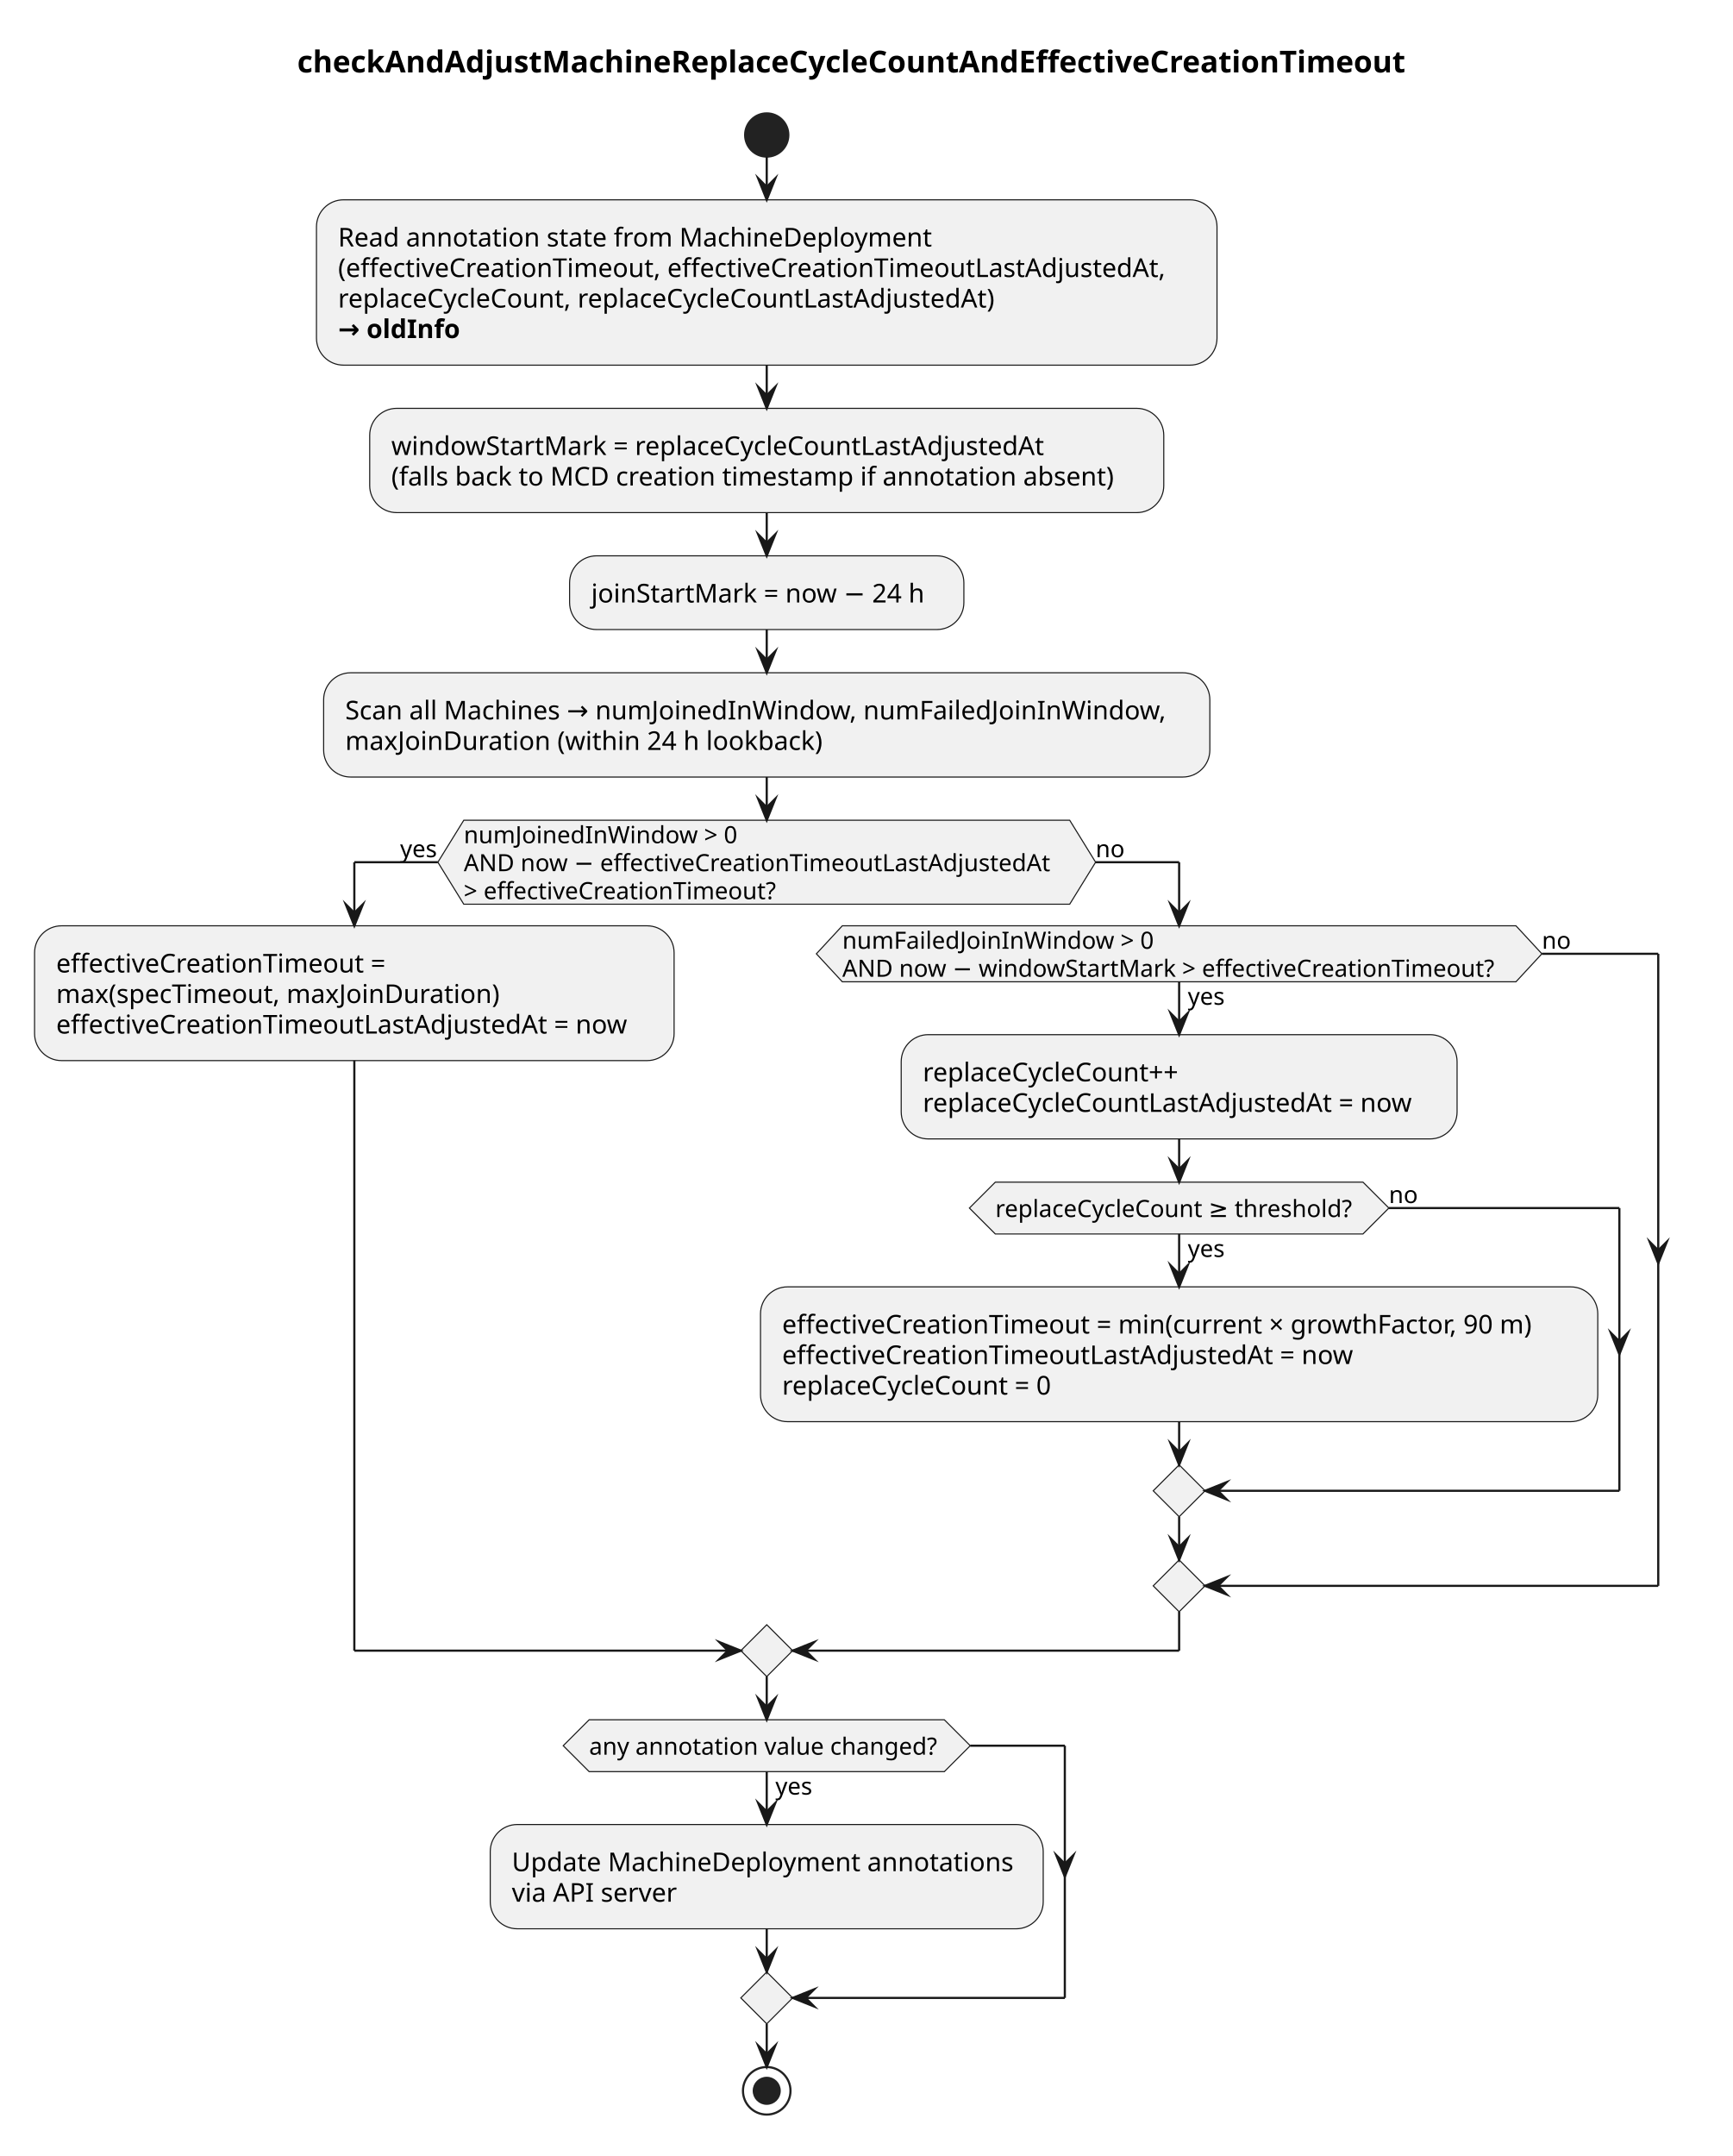
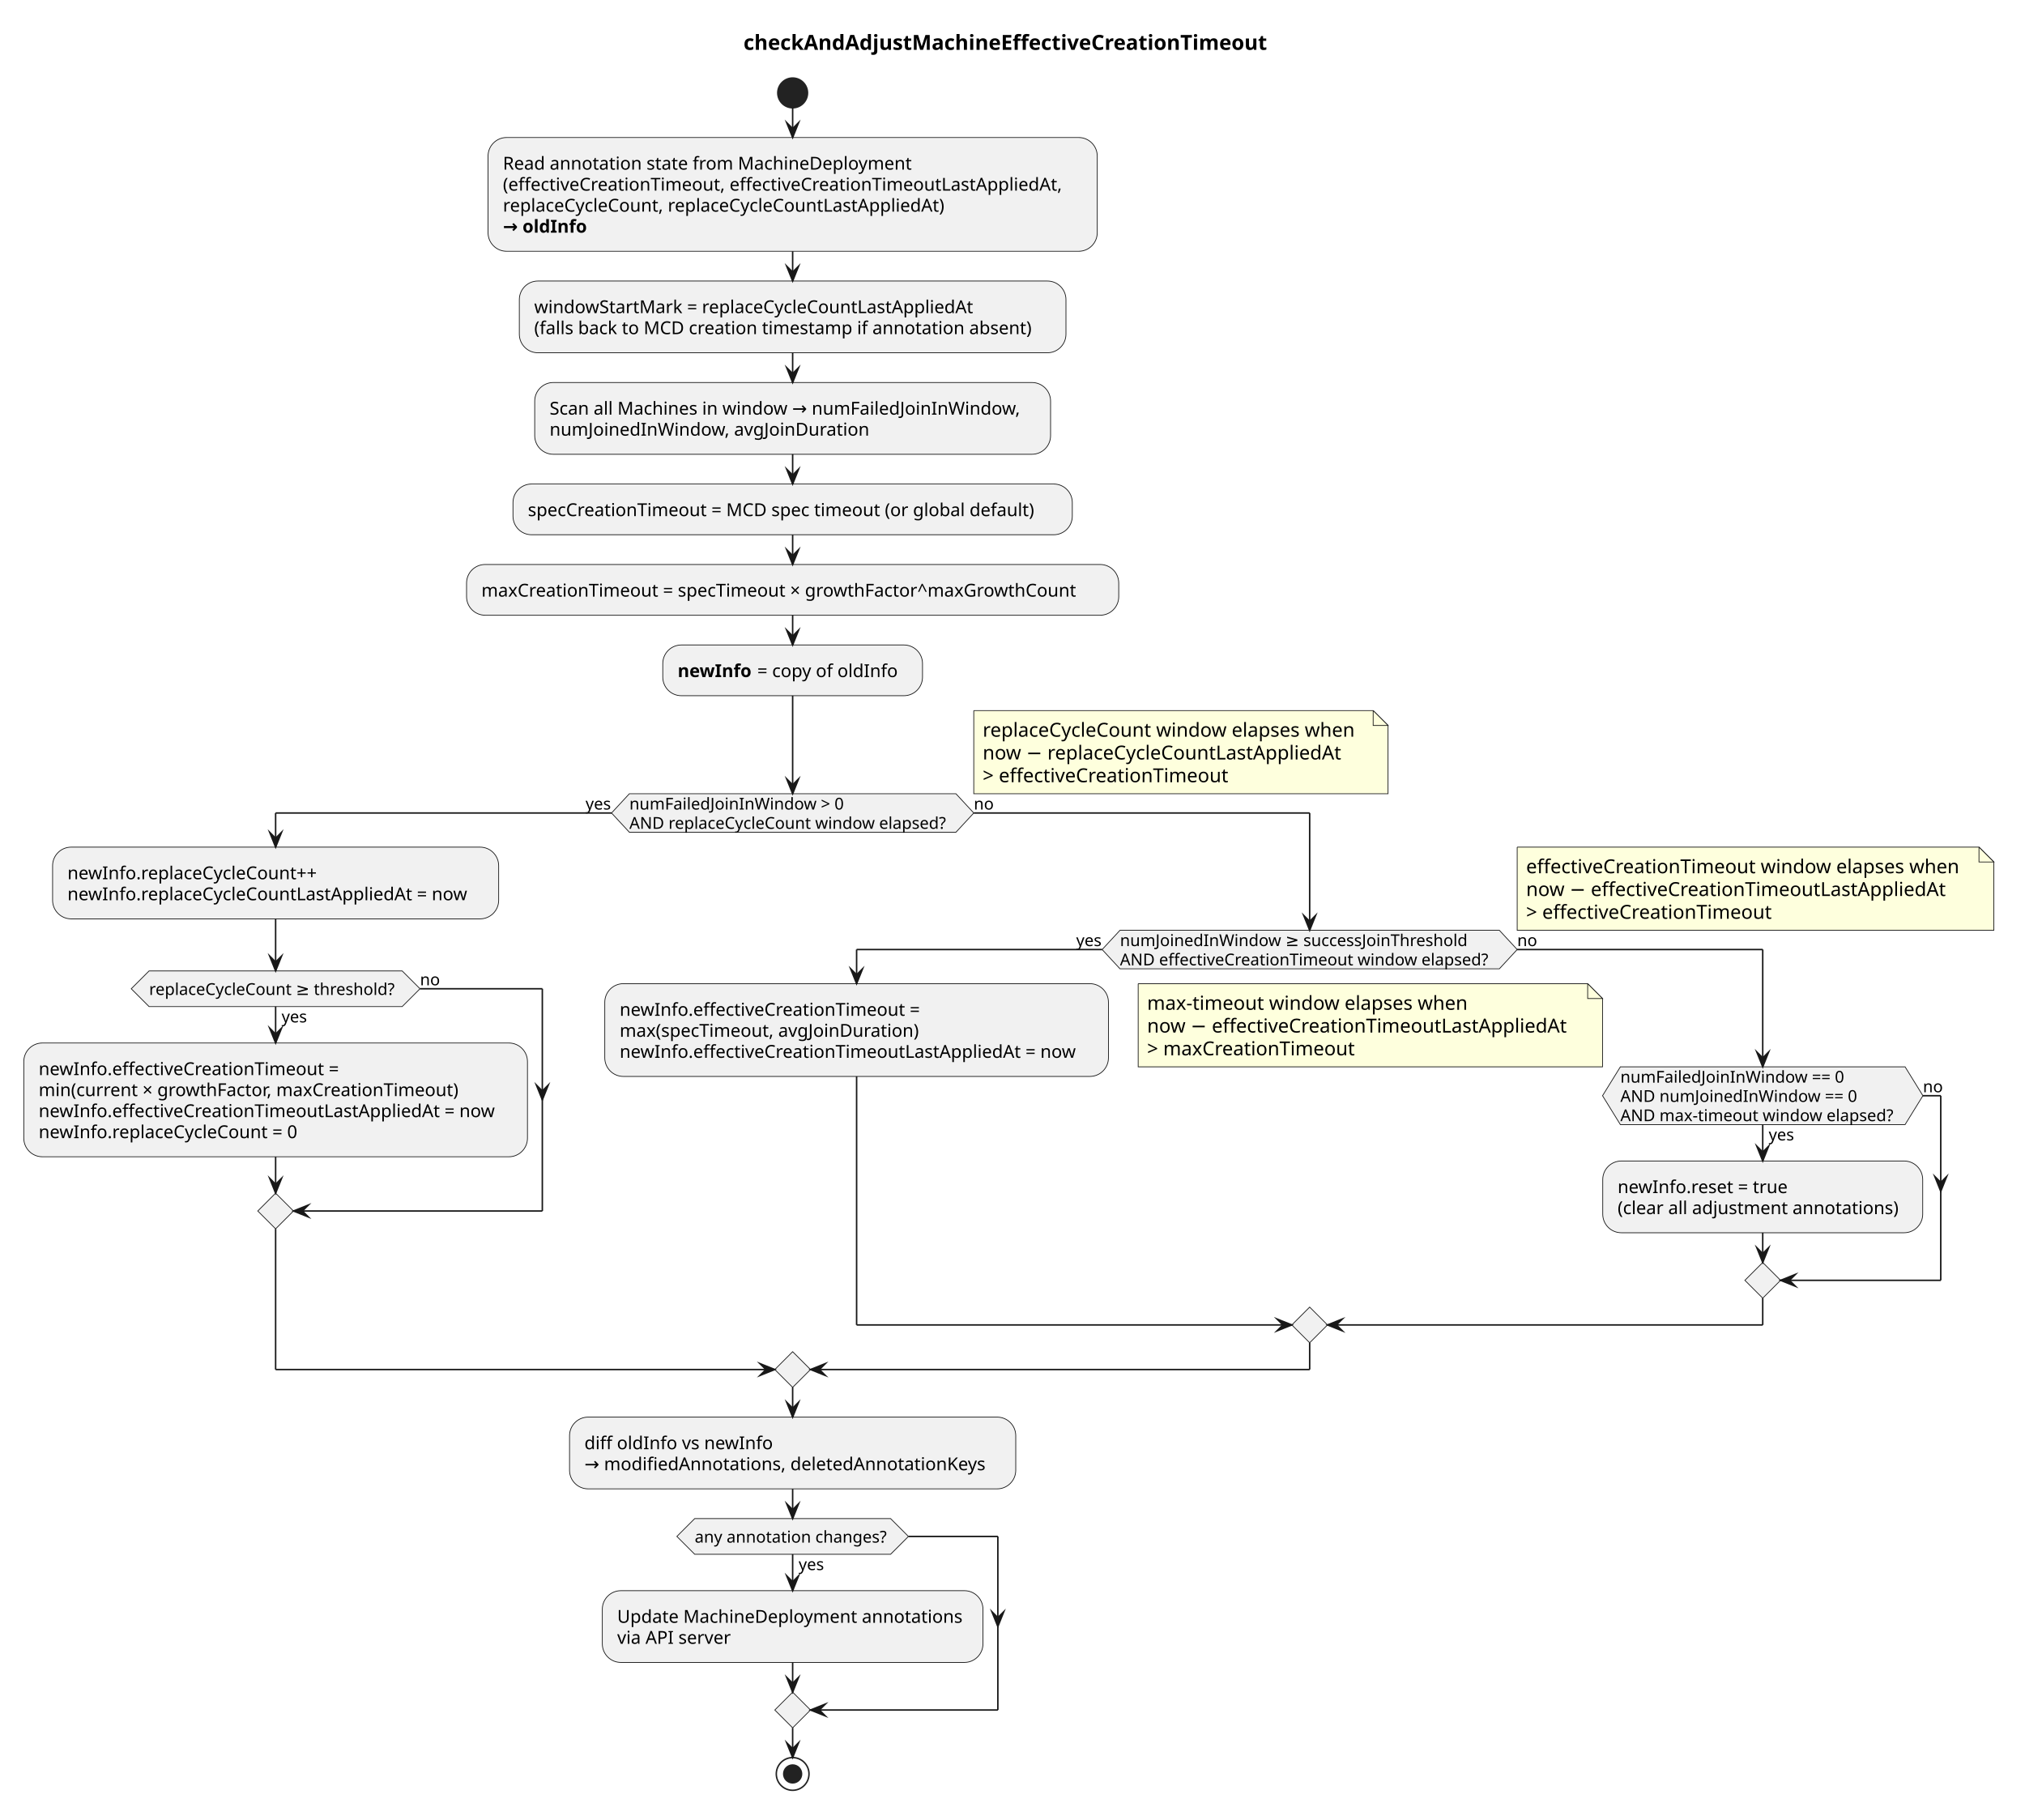
- <svg xmlns="http://www.w3.org/2000/svg" contentStyleType="text/css" data-diagram-type="ACTIVITY" height="998px" preserveAspectRatio="none" style="width:802px;height:998px;background:#FFFFFF;" version="1.1" viewBox="0 0 802 998" width="802px" zoomAndPan="magnify">
+ <svg xmlns="http://www.w3.org/2000/svg" contentStyleType="text/css" data-diagram-type="ACTIVITY" height="1224px" preserveAspectRatio="none" style="width:1362px;height:1224px;background:#FFFFFF;" version="1.1" viewBox="0 0 1362 1224" width="1362px" zoomAndPan="magnify">
  <defs />
  <g>
    <g class="title" data-source-line="1">
-       <text fill="#000000" font-family="sans-serif" font-size="14" font-weight="700" lengthAdjust="spacing" textLength="525.519" x="137.631" y="33.535">checkAndAdjustMachineReplaceCycleCountAndEffectiveCreationTimeout</text>
+       <text fill="#000000" font-family="sans-serif" font-size="14" font-weight="700" lengthAdjust="spacing" textLength="359.844" x="500.103" y="33.535">checkAndAdjustMachineEffectiveCreationTimeout</text>
    </g>
-     <ellipse cx="355.004" cy="62.488" fill="#222222" rx="10" ry="10" style="stroke:#222222;stroke-width:1;" />
-     <rect fill="#F1F1F1" height="76.531" rx="12.5" ry="12.5" style="stroke:#181818;stroke-width:0.5;" width="416.961" x="146.523" y="92.488" />
-     <text fill="#000000" font-family="sans-serif" font-size="12" lengthAdjust="spacing" textLength="281.045" x="156.523" y="114.09">Read annotation state from MachineDeployment</text>
-     <text fill="#000000" font-family="sans-serif" font-size="12" lengthAdjust="spacing" textLength="396.961" x="156.523" y="128.223">(effectiveCreationTimeout, effectiveCreationTimeoutLastAdjustedAt,</text>
-     <text fill="#000000" font-family="sans-serif" font-size="12" lengthAdjust="spacing" textLength="315.68" x="156.523" y="142.356">replaceCycleCount, replaceCycleCountLastAdjustedAt)</text>
-     <text fill="#000000" font-family="sans-serif" font-size="12" font-weight="700" lengthAdjust="spacing" textLength="59.971" x="156.523" y="156.488">→ oldInfo</text>
-     <rect fill="#F1F1F1" height="48.266" rx="12.5" ry="12.5" style="stroke:#181818;stroke-width:0.5;" width="367.66" x="171.174" y="189.019" />
-     <text fill="#000000" font-family="sans-serif" font-size="12" lengthAdjust="spacing" textLength="313.506" x="181.174" y="210.621">windowStartMark = replaceCycleCountLastAdjustedAt</text>
-     <text fill="#000000" font-family="sans-serif" font-size="12" lengthAdjust="spacing" textLength="347.66" x="181.174" y="224.754">(falls back to MCD creation timestamp if annotation absent)</text>
-     <rect fill="#F1F1F1" height="34.133" rx="12.5" ry="12.5" style="stroke:#181818;stroke-width:0.5;" width="182.557" x="263.726" y="257.285" />
-     <text fill="#000000" font-family="sans-serif" font-size="12" lengthAdjust="spacing" textLength="162.557" x="273.726" y="278.887">joinStartMark = now − 24 h</text>
-     <rect fill="#F1F1F1" height="48.266" rx="12.5" ry="12.5" style="stroke:#181818;stroke-width:0.5;" width="410.322" x="149.843" y="311.418" />
-     <text fill="#000000" font-family="sans-serif" font-size="12" lengthAdjust="spacing" textLength="390.322" x="159.843" y="333.019">Scan all Machines → numJoinedInWindow, numFailedJoinInWindow,</text>
-     <text fill="#000000" font-family="sans-serif" font-size="12" lengthAdjust="spacing" textLength="231.703" x="159.843" y="347.152">maxJoinDuration (within 24 h lookback)</text>
-     <polygon fill="#F1F1F1" points="214.73,379.684,495.278,379.684,507.278,399.116,495.278,418.549,214.73,418.549,202.73,399.116,214.73,379.684" style="stroke:#181818;stroke-width:0.5;stroke-linejoin:miter;stroke-miterlimit:10;" />
-     <text fill="#000000" font-family="sans-serif" font-size="11" lengthAdjust="spacing" textLength="131.388" x="214.73" y="390.318">numJoinedInWindow &gt; 0</text>
-     <text fill="#000000" font-family="sans-serif" font-size="11" lengthAdjust="spacing" textLength="280.548" x="214.73" y="403.273">AND now − effectiveCreationTimeoutLastAdjustedAt</text>
-     <text fill="#000000" font-family="sans-serif" font-size="11" lengthAdjust="spacing" textLength="151.384" x="214.73" y="416.228">&gt; effectiveCreationTimeout?</text>
-     <text fill="#000000" font-family="sans-serif" font-size="11" lengthAdjust="spacing" textLength="17.483" x="185.247" y="396.796">yes</text>
-     <text fill="#000000" font-family="sans-serif" font-size="11" lengthAdjust="spacing" textLength="13.584" x="507.278" y="396.796">no</text>
-     <rect fill="#F1F1F1" height="62.398" rx="12.5" ry="12.5" style="stroke:#181818;stroke-width:0.5;" width="296.117" x="16" y="428.549" />
-     <text fill="#000000" font-family="sans-serif" font-size="12" lengthAdjust="spacing" textLength="160.084" x="26" y="450.15">effectiveCreationTimeout =</text>
-     <text fill="#000000" font-family="sans-serif" font-size="12" lengthAdjust="spacing" textLength="213.299" x="26" y="464.283">max(specTimeout, maxJoinDuration)</text>
-     <text fill="#000000" font-family="sans-serif" font-size="12" lengthAdjust="spacing" textLength="276.117" x="26" y="478.416">effectiveCreationTimeoutLastAdjustedAt = now</text>
-     <rect fill="#F1F1F1" height="48.266" rx="12.5" ry="12.5" style="stroke:#181818;stroke-width:0.5;" width="257.375" x="417.262" y="478.937" />
-     <text fill="#000000" font-family="sans-serif" font-size="12" lengthAdjust="spacing" textLength="127.084" x="427.262" y="500.538">replaceCycleCount++</text>
-     <text fill="#000000" font-family="sans-serif" font-size="12" lengthAdjust="spacing" textLength="237.375" x="427.262" y="514.671">replaceCycleCountLastAdjustedAt = now</text>
-     <rect fill="#F1F1F1" height="62.398" rx="12.5" ry="12.5" style="stroke:#181818;stroke-width:0.5;" width="387.664" x="352.117" y="595.68" />
-     <text fill="#000000" font-family="sans-serif" font-size="12" lengthAdjust="spacing" textLength="367.664" x="362.117" y="617.281">effectiveCreationTimeout = min(current × growthFactor, 90 m)</text>
-     <text fill="#000000" font-family="sans-serif" font-size="12" lengthAdjust="spacing" textLength="276.117" x="362.117" y="631.414">effectiveCreationTimeoutLastAdjustedAt = now</text>
-     <text fill="#000000" font-family="sans-serif" font-size="12" lengthAdjust="spacing" textLength="132.727" x="362.117" y="645.547">replaceCycleCount = 0</text>
-     <polygon fill="#F1F1F1" points="460.839,547.202,631.06,547.202,643.06,559.202,631.06,571.202,460.839,571.202,448.839,559.202,460.839,547.202" style="stroke:#181818;stroke-width:0.5;stroke-linejoin:miter;stroke-miterlimit:10;" />
-     <text fill="#000000" font-family="sans-serif" font-size="11" lengthAdjust="spacing" textLength="17.483" x="549.949" y="581.837">yes</text>
-     <text fill="#000000" font-family="sans-serif" font-size="11" lengthAdjust="spacing" textLength="170.221" x="460.839" y="563.359">replaceCycleCount ≥ threshold?</text>
-     <text fill="#000000" font-family="sans-serif" font-size="11" lengthAdjust="spacing" textLength="13.584" x="643.06" y="556.882">no</text>
-     <polygon fill="#F1F1F1" points="545.949,678.078,557.949,690.078,545.949,702.078,533.949,690.078,545.949,678.078" style="stroke:#181818;stroke-width:0.5;stroke-linejoin:miter;stroke-miterlimit:10;" />
-     <polygon fill="#F1F1F1" points="389.991,428.549,701.907,428.549,713.907,441.504,701.907,454.459,389.991,454.459,377.991,441.504,389.991,428.549" style="stroke:#181818;stroke-width:0.5;stroke-linejoin:miter;stroke-miterlimit:10;" />
-     <text fill="#000000" font-family="sans-serif" font-size="11" lengthAdjust="spacing" textLength="17.483" x="549.949" y="465.094">yes</text>
-     <text fill="#000000" font-family="sans-serif" font-size="11" lengthAdjust="spacing" textLength="149.719" x="389.991" y="439.184">numFailedJoinInWindow &gt; 0</text>
-     <text fill="#000000" font-family="sans-serif" font-size="11" lengthAdjust="spacing" textLength="311.916" x="389.991" y="452.139">AND now − windowStartMark &gt; effectiveCreationTimeout?</text>
-     <text fill="#000000" font-family="sans-serif" font-size="11" lengthAdjust="spacing" textLength="13.584" x="713.907" y="439.184">no</text>
-     <polygon fill="#F1F1F1" points="545.949,722.078,557.949,734.078,545.949,746.078,533.949,734.078,545.949,722.078" style="stroke:#181818;stroke-width:0.5;stroke-linejoin:miter;stroke-miterlimit:10;" />
-     <polygon fill="#F1F1F1" points="355.004,752.078,367.004,764.078,355.004,776.078,343.004,764.078,355.004,752.078" style="stroke:#181818;stroke-width:0.5;stroke-linejoin:miter;stroke-miterlimit:10;" />
-     <rect fill="#F1F1F1" height="48.266" rx="12.5" ry="12.5" style="stroke:#181818;stroke-width:0.5;" width="256.033" x="226.987" y="844.556" />
-     <text fill="#000000" font-family="sans-serif" font-size="12" lengthAdjust="spacing" textLength="236.033" x="236.987" y="866.157">Update MachineDeployment annotations</text>
-     <text fill="#000000" font-family="sans-serif" font-size="12" lengthAdjust="spacing" textLength="77.789" x="236.987" y="880.29">via API server</text>
-     <polygon fill="#F1F1F1" points="272.775,796.078,437.233,796.078,449.233,808.078,437.233,820.078,272.775,820.078,260.775,808.078,272.775,796.078" style="stroke:#181818;stroke-width:0.5;stroke-linejoin:miter;stroke-miterlimit:10;" />
-     <text fill="#000000" font-family="sans-serif" font-size="11" lengthAdjust="spacing" textLength="17.483" x="359.004" y="830.713">yes</text>
-     <text fill="#000000" font-family="sans-serif" font-size="11" lengthAdjust="spacing" textLength="164.458" x="272.775" y="812.235">any annotation value changed?</text>
-     <polygon fill="#F1F1F1" points="355.004,912.821,367.004,924.821,355.004,936.821,343.004,924.821,355.004,912.821" style="stroke:#181818;stroke-width:0.5;stroke-linejoin:miter;stroke-miterlimit:10;" />
-     <ellipse cx="355.004" cy="967.821" fill="none" rx="11" ry="11" style="stroke:#222222;stroke-width:1;" />
-     <ellipse cx="355.004" cy="967.821" fill="#222222" rx="6" ry="6" style="stroke:#222222;stroke-width:1;" />
-     <line style="stroke:#181818;stroke-width:1;" x1="355.004" x2="355.004" y1="72.488" y2="92.488" />
-     <polygon fill="#181818" points="351.004,82.488,355.004,92.488,359.004,82.488,355.004,86.488" style="stroke:#181818;stroke-width:1;stroke-linejoin:miter;stroke-miterlimit:10;" />
-     <line style="stroke:#181818;stroke-width:1;" x1="355.004" x2="355.004" y1="169.019" y2="189.019" />
-     <polygon fill="#181818" points="351.004,179.019,355.004,189.019,359.004,179.019,355.004,183.019" style="stroke:#181818;stroke-width:1;stroke-linejoin:miter;stroke-miterlimit:10;" />
-     <line style="stroke:#181818;stroke-width:1;" x1="355.004" x2="355.004" y1="237.285" y2="257.285" />
-     <polygon fill="#181818" points="351.004,247.285,355.004,257.285,359.004,247.285,355.004,251.285" style="stroke:#181818;stroke-width:1;stroke-linejoin:miter;stroke-miterlimit:10;" />
-     <line style="stroke:#181818;stroke-width:1;" x1="355.004" x2="355.004" y1="291.418" y2="311.418" />
-     <polygon fill="#181818" points="351.004,301.418,355.004,311.418,359.004,301.418,355.004,305.418" style="stroke:#181818;stroke-width:1;stroke-linejoin:miter;stroke-miterlimit:10;" />
-     <line style="stroke:#181818;stroke-width:1;" x1="545.949" x2="545.949" y1="571.202" y2="595.68" />
-     <polygon fill="#181818" points="541.949,585.68,545.949,595.68,549.949,585.68,545.949,589.68" style="stroke:#181818;stroke-width:1;stroke-linejoin:miter;stroke-miterlimit:10;" />
-     <line style="stroke:#181818;stroke-width:1;" x1="643.06" x2="749.781" y1="559.202" y2="559.202" />
-     <polygon fill="#181818" points="745.781,616.879,749.781,626.879,753.781,616.879,749.781,620.879" style="stroke:#181818;stroke-width:1;stroke-linejoin:miter;stroke-miterlimit:10;" />
-     <line style="stroke:#181818;stroke-width:1;" x1="749.781" x2="749.781" y1="559.202" y2="690.078" />
-     <line style="stroke:#181818;stroke-width:1;" x1="749.781" x2="557.949" y1="690.078" y2="690.078" />
-     <polygon fill="#181818" points="567.949,686.078,557.949,690.078,567.949,694.078,563.949,690.078" style="stroke:#181818;stroke-width:1;stroke-linejoin:miter;stroke-miterlimit:10;" />
-     <line style="stroke:#181818;stroke-width:1;" x1="545.949" x2="545.949" y1="658.078" y2="678.078" />
-     <polygon fill="#181818" points="541.949,668.078,545.949,678.078,549.949,668.078,545.949,672.078" style="stroke:#181818;stroke-width:1;stroke-linejoin:miter;stroke-miterlimit:10;" />
-     <line style="stroke:#181818;stroke-width:1;" x1="545.949" x2="545.949" y1="527.202" y2="547.202" />
-     <polygon fill="#181818" points="541.949,537.202,545.949,547.202,549.949,537.202,545.949,541.202" style="stroke:#181818;stroke-width:1;stroke-linejoin:miter;stroke-miterlimit:10;" />
-     <line style="stroke:#181818;stroke-width:1;" x1="545.949" x2="545.949" y1="454.459" y2="478.937" />
-     <polygon fill="#181818" points="541.949,468.937,545.949,478.937,549.949,468.937,545.949,472.937" style="stroke:#181818;stroke-width:1;stroke-linejoin:miter;stroke-miterlimit:10;" />
-     <line style="stroke:#181818;stroke-width:1;" x1="713.907" x2="767.781" y1="441.504" y2="441.504" />
-     <polygon fill="#181818" points="763.781,574.769,767.781,584.769,771.781,574.769,767.781,578.769" style="stroke:#181818;stroke-width:1;stroke-linejoin:miter;stroke-miterlimit:10;" />
-     <line style="stroke:#181818;stroke-width:1;" x1="767.781" x2="767.781" y1="441.504" y2="734.078" />
-     <line style="stroke:#181818;stroke-width:1;" x1="767.781" x2="557.949" y1="734.078" y2="734.078" />
-     <polygon fill="#181818" points="567.949,730.078,557.949,734.078,567.949,738.078,563.949,734.078" style="stroke:#181818;stroke-width:1;stroke-linejoin:miter;stroke-miterlimit:10;" />
-     <line style="stroke:#181818;stroke-width:1;" x1="545.949" x2="545.949" y1="702.078" y2="722.078" />
-     <polygon fill="#181818" points="541.949,712.078,545.949,722.078,549.949,712.078,545.949,716.078" style="stroke:#181818;stroke-width:1;stroke-linejoin:miter;stroke-miterlimit:10;" />
-     <line style="stroke:#181818;stroke-width:1;" x1="202.73" x2="164.059" y1="399.116" y2="399.116" />
-     <line style="stroke:#181818;stroke-width:1;" x1="164.059" x2="164.059" y1="399.116" y2="428.549" />
-     <polygon fill="#181818" points="160.059,418.549,164.059,428.549,168.059,418.549,164.059,422.549" style="stroke:#181818;stroke-width:1;stroke-linejoin:miter;stroke-miterlimit:10;" />
-     <line style="stroke:#181818;stroke-width:1;" x1="507.278" x2="545.949" y1="399.116" y2="399.116" />
-     <line style="stroke:#181818;stroke-width:1;" x1="545.949" x2="545.949" y1="399.116" y2="428.549" />
-     <polygon fill="#181818" points="541.949,418.549,545.949,428.549,549.949,418.549,545.949,422.549" style="stroke:#181818;stroke-width:1;stroke-linejoin:miter;stroke-miterlimit:10;" />
-     <line style="stroke:#181818;stroke-width:1;" x1="164.059" x2="164.059" y1="490.947" y2="764.078" />
-     <line style="stroke:#181818;stroke-width:1;" x1="164.059" x2="343.004" y1="764.078" y2="764.078" />
-     <polygon fill="#181818" points="333.004,760.078,343.004,764.078,333.004,768.078,337.004,764.078" style="stroke:#181818;stroke-width:1;stroke-linejoin:miter;stroke-miterlimit:10;" />
-     <line style="stroke:#181818;stroke-width:1;" x1="545.949" x2="545.949" y1="746.078" y2="764.078" />
-     <line style="stroke:#181818;stroke-width:1;" x1="545.949" x2="367.004" y1="764.078" y2="764.078" />
-     <polygon fill="#181818" points="377.004,760.078,367.004,764.078,377.004,768.078,373.004,764.078" style="stroke:#181818;stroke-width:1;stroke-linejoin:miter;stroke-miterlimit:10;" />
-     <line style="stroke:#181818;stroke-width:1;" x1="355.004" x2="355.004" y1="359.684" y2="379.684" />
-     <polygon fill="#181818" points="351.004,369.684,355.004,379.684,359.004,369.684,355.004,373.684" style="stroke:#181818;stroke-width:1;stroke-linejoin:miter;stroke-miterlimit:10;" />
-     <line style="stroke:#181818;stroke-width:1;" x1="355.004" x2="355.004" y1="820.078" y2="844.556" />
-     <polygon fill="#181818" points="351.004,834.556,355.004,844.556,359.004,834.556,355.004,838.556" style="stroke:#181818;stroke-width:1;stroke-linejoin:miter;stroke-miterlimit:10;" />
-     <line style="stroke:#181818;stroke-width:1;" x1="449.233" x2="493.021" y1="808.078" y2="808.078" />
-     <polygon fill="#181818" points="489.021,858.688,493.021,868.688,497.021,858.688,493.021,862.688" style="stroke:#181818;stroke-width:1;stroke-linejoin:miter;stroke-miterlimit:10;" />
-     <line style="stroke:#181818;stroke-width:1;" x1="493.021" x2="493.021" y1="808.078" y2="924.821" />
-     <line style="stroke:#181818;stroke-width:1;" x1="493.021" x2="367.004" y1="924.821" y2="924.821" />
-     <polygon fill="#181818" points="377.004,920.821,367.004,924.821,377.004,928.821,373.004,924.821" style="stroke:#181818;stroke-width:1;stroke-linejoin:miter;stroke-miterlimit:10;" />
-     <line style="stroke:#181818;stroke-width:1;" x1="355.004" x2="355.004" y1="892.821" y2="912.821" />
-     <polygon fill="#181818" points="351.004,902.821,355.004,912.821,359.004,902.821,355.004,906.821" style="stroke:#181818;stroke-width:1;stroke-linejoin:miter;stroke-miterlimit:10;" />
-     <line style="stroke:#181818;stroke-width:1;" x1="355.004" x2="355.004" y1="776.078" y2="796.078" />
-     <polygon fill="#181818" points="351.004,786.078,355.004,796.078,359.004,786.078,355.004,790.078" style="stroke:#181818;stroke-width:1;stroke-linejoin:miter;stroke-miterlimit:10;" />
-     <line style="stroke:#181818;stroke-width:1;" x1="355.004" x2="355.004" y1="936.821" y2="956.821" />
-     <polygon fill="#181818" points="351.004,946.821,355.004,956.821,359.004,946.821,355.004,950.821" style="stroke:#181818;stroke-width:1;stroke-linejoin:miter;stroke-miterlimit:10;" />
+     <ellipse cx="533.129" cy="62.488" fill="#222222" rx="10" ry="10" style="stroke:#222222;stroke-width:1;" />
+     <rect fill="#F1F1F1" height="76.531" rx="12.5" ry="12.5" style="stroke:#181818;stroke-width:0.5;" width="409.748" x="328.255" y="92.488" />
+     <text fill="#000000" font-family="sans-serif" font-size="12" lengthAdjust="spacing" textLength="281.045" x="338.255" y="114.09">Read annotation state from MachineDeployment</text>
+     <text fill="#000000" font-family="sans-serif" font-size="12" lengthAdjust="spacing" textLength="389.748" x="338.255" y="128.223">(effectiveCreationTimeout, effectiveCreationTimeoutLastAppliedAt,</text>
+     <text fill="#000000" font-family="sans-serif" font-size="12" lengthAdjust="spacing" textLength="308.467" x="338.255" y="142.356">replaceCycleCount, replaceCycleCountLastAppliedAt)</text>
+     <text fill="#000000" font-family="sans-serif" font-size="12" font-weight="700" lengthAdjust="spacing" textLength="59.971" x="338.255" y="156.488">→ oldInfo</text>
+     <rect fill="#F1F1F1" height="48.266" rx="12.5" ry="12.5" style="stroke:#181818;stroke-width:0.5;" width="367.66" x="349.299" y="189.019" />
+     <text fill="#000000" font-family="sans-serif" font-size="12" lengthAdjust="spacing" textLength="306.293" x="359.299" y="210.621">windowStartMark = replaceCycleCountLastAppliedAt</text>
+     <text fill="#000000" font-family="sans-serif" font-size="12" lengthAdjust="spacing" textLength="347.66" x="359.299" y="224.754">(falls back to MCD creation timestamp if annotation absent)</text>
+     <rect fill="#F1F1F1" height="48.266" rx="12.5" ry="12.5" style="stroke:#181818;stroke-width:0.5;" width="346.959" x="359.649" y="257.285" />
+     <text fill="#000000" font-family="sans-serif" font-size="12" lengthAdjust="spacing" textLength="326.959" x="369.649" y="278.887">Scan all Machines in window → numFailedJoinInWindow,</text>
+     <text fill="#000000" font-family="sans-serif" font-size="12" lengthAdjust="spacing" textLength="219.293" x="369.649" y="293.019">numJoinedInWindow, avgJoinDuration</text>
+     <rect fill="#F1F1F1" height="34.133" rx="12.5" ry="12.5" style="stroke:#181818;stroke-width:0.5;" width="376.191" x="345.033" y="325.551" />
+     <text fill="#000000" font-family="sans-serif" font-size="12" lengthAdjust="spacing" textLength="356.191" x="355.033" y="347.152">specCreationTimeout = MCD spec timeout (or global default)</text>
+     <rect fill="#F1F1F1" height="34.133" rx="12.5" ry="12.5" style="stroke:#181818;stroke-width:0.5;" width="438.652" x="313.803" y="379.684" />
+     <text fill="#000000" font-family="sans-serif" font-size="12" lengthAdjust="spacing" textLength="418.652" x="323.803" y="401.285">maxCreationTimeout = specTimeout × growthFactor^maxGrowthCount</text>
+     <rect fill="#F1F1F1" height="34.133" rx="12.5" ry="12.5" style="stroke:#181818;stroke-width:0.5;" width="174.693" x="445.782" y="433.816" />
+     <text fill="#000000" font-family="sans-serif" font-size="12" font-weight="700" lengthAdjust="spacing" textLength="49.764" x="455.782" y="455.418">newInfo</text>
+     <text fill="#000000" font-family="sans-serif" font-size="12" lengthAdjust="spacing" textLength="101.133" x="509.343" y="455.418">= copy of oldInfo</text>
+     <path d="M654.952,477.949 L654.952,533.881 L933.578,533.881 L933.578,487.949 L923.578,477.949 L654.952,477.949" fill="#FEFFDD" style="stroke:#181818;stroke-width:0.5;" />
+     <path d="M923.578,477.949 L923.578,487.949 L933.578,487.949 L923.578,477.949" fill="#FEFFDD" style="stroke:#181818;stroke-width:0.5;" />
+     <text fill="#000000" font-family="sans-serif" font-size="13" lengthAdjust="spacing" textLength="257.626" x="660.952" y="495.518">replaceCycleCount window elapses when</text>
+     <text fill="#000000" font-family="sans-serif" font-size="13" lengthAdjust="spacing" textLength="249.349" x="660.952" y="510.828">now − replaceCycleCountLastAppliedAt</text>
+     <text fill="#000000" font-family="sans-serif" font-size="13" lengthAdjust="spacing" textLength="173.424" x="660.952" y="526.139">&gt; effectiveCreationTimeout</text>
+     <polygon fill="#F1F1F1" points="423.306,533.881,642.952,533.881,654.952,546.836,642.952,559.791,423.306,559.791,411.306,546.836,423.306,533.881" style="stroke:#181818;stroke-width:0.5;stroke-linejoin:miter;stroke-miterlimit:10;" />
+     <text fill="#000000" font-family="sans-serif" font-size="11" lengthAdjust="spacing" textLength="149.719" x="423.306" y="544.516">numFailedJoinInWindow &gt; 0</text>
+     <text fill="#000000" font-family="sans-serif" font-size="11" lengthAdjust="spacing" textLength="219.645" x="423.306" y="557.471">AND replaceCycleCount window elapsed?</text>
+     <text fill="#000000" font-family="sans-serif" font-size="11" lengthAdjust="spacing" textLength="17.483" x="393.823" y="544.516">yes</text>
+     <text fill="#000000" font-family="sans-serif" font-size="11" lengthAdjust="spacing" textLength="13.584" x="654.952" y="544.516">no</text>
+     <rect fill="#F1F1F1" height="48.266" rx="12.5" ry="12.5" style="stroke:#181818;stroke-width:0.5;" width="300.025" x="35.371" y="569.791" />
+     <text fill="#000000" font-family="sans-serif" font-size="12" lengthAdjust="spacing" textLength="176.947" x="45.371" y="591.393">newInfo.replaceCycleCount++</text>
+     <text fill="#000000" font-family="sans-serif" font-size="12" lengthAdjust="spacing" textLength="280.025" x="45.371" y="605.525">newInfo.replaceCycleCountLastAppliedAt = now</text>
+     <rect fill="#F1F1F1" height="76.531" rx="12.5" ry="12.5" style="stroke:#181818;stroke-width:0.5;" width="338.768" x="16" y="701.534" />
+     <text fill="#000000" font-family="sans-serif" font-size="12" lengthAdjust="spacing" textLength="209.947" x="26" y="723.136">newInfo.effectiveCreationTimeout =</text>
+     <text fill="#000000" font-family="sans-serif" font-size="12" lengthAdjust="spacing" textLength="296.35" x="26" y="737.269">min(current × growthFactor, maxCreationTimeout)</text>
+     <text fill="#000000" font-family="sans-serif" font-size="12" lengthAdjust="spacing" textLength="318.768" x="26" y="751.401">newInfo.effectiveCreationTimeoutLastAppliedAt = now</text>
+     <text fill="#000000" font-family="sans-serif" font-size="12" lengthAdjust="spacing" textLength="182.59" x="26" y="765.534">newInfo.replaceCycleCount = 0</text>
+     <polygon fill="#F1F1F1" points="100.273,653.057,270.494,653.057,282.494,665.057,270.494,677.057,100.273,677.057,88.273,665.057,100.273,653.057" style="stroke:#181818;stroke-width:0.5;stroke-linejoin:miter;stroke-miterlimit:10;" />
+     <text fill="#000000" font-family="sans-serif" font-size="11" lengthAdjust="spacing" textLength="17.483" x="189.384" y="687.691">yes</text>
+     <text fill="#000000" font-family="sans-serif" font-size="11" lengthAdjust="spacing" textLength="170.221" x="100.273" y="669.214">replaceCycleCount ≥ threshold?</text>
+     <text fill="#000000" font-family="sans-serif" font-size="11" lengthAdjust="spacing" textLength="13.584" x="282.494" y="662.736">no</text>
+     <polygon fill="#F1F1F1" points="185.384,802.543,197.384,814.543,185.384,826.543,173.384,814.543,185.384,802.543" style="stroke:#181818;stroke-width:0.5;stroke-linejoin:miter;stroke-miterlimit:10;" />
+     <path d="M1020.454,569.791 L1020.454,625.723 L1341.05,625.723 L1341.05,579.791 L1331.05,569.791 L1020.454,569.791" fill="#FEFFDD" style="stroke:#181818;stroke-width:0.5;" />
+     <path d="M1331.05,569.791 L1331.05,579.791 L1341.05,579.791 L1331.05,569.791" fill="#FEFFDD" style="stroke:#181818;stroke-width:0.5;" />
+     <text fill="#000000" font-family="sans-serif" font-size="13" lengthAdjust="spacing" textLength="299.597" x="1026.454" y="587.359">effectiveCreationTimeout window elapses when</text>
+     <text fill="#000000" font-family="sans-serif" font-size="13" lengthAdjust="spacing" textLength="291.319" x="1026.454" y="602.67">now − effectiveCreationTimeoutLastAppliedAt</text>
+     <text fill="#000000" font-family="sans-serif" font-size="13" lengthAdjust="spacing" textLength="173.424" x="1026.454" y="617.981">&gt; effectiveCreationTimeout</text>
+     <polygon fill="#F1F1F1" points="753.295,625.723,1008.454,625.723,1020.454,638.678,1008.454,651.633,753.295,651.633,741.295,638.678,753.295,625.723" style="stroke:#181818;stroke-width:0.5;stroke-linejoin:miter;stroke-miterlimit:10;" />
+     <text fill="#000000" font-family="sans-serif" font-size="11" lengthAdjust="spacing" textLength="239.374" x="753.295" y="636.357">numJoinedInWindow ≥ successJoinThreshold</text>
+     <text fill="#000000" font-family="sans-serif" font-size="11" lengthAdjust="spacing" textLength="255.159" x="753.295" y="649.312">AND effectiveCreationTimeout window elapsed?</text>
+     <text fill="#000000" font-family="sans-serif" font-size="11" lengthAdjust="spacing" textLength="17.483" x="723.812" y="636.357">yes</text>
+     <text fill="#000000" font-family="sans-serif" font-size="11" lengthAdjust="spacing" textLength="13.584" x="1020.454" y="636.357">no</text>
+     <rect fill="#F1F1F1" height="62.398" rx="12.5" ry="12.5" style="stroke:#181818;stroke-width:0.5;" width="338.768" x="406.768" y="661.633" />
+     <text fill="#000000" font-family="sans-serif" font-size="12" lengthAdjust="spacing" textLength="209.947" x="416.768" y="683.234">newInfo.effectiveCreationTimeout =</text>
+     <text fill="#000000" font-family="sans-serif" font-size="12" lengthAdjust="spacing" textLength="208.43" x="416.768" y="697.367">max(specTimeout, avgJoinDuration)</text>
+     <text fill="#000000" font-family="sans-serif" font-size="12" lengthAdjust="spacing" textLength="318.768" x="416.768" y="711.5">newInfo.effectiveCreationTimeoutLastAppliedAt = now</text>
+     <path d="M765.535,661.633 L765.535,717.564 L1077.854,717.564 L1077.854,671.633 L1067.854,661.633 L765.535,661.633" fill="#FEFFDD" style="stroke:#181818;stroke-width:0.5;" />
+     <path d="M1067.854,661.633 L1067.854,671.633 L1077.854,671.633 L1067.854,661.633" fill="#FEFFDD" style="stroke:#181818;stroke-width:0.5;" />
+     <text fill="#000000" font-family="sans-serif" font-size="13" lengthAdjust="spacing" textLength="224.345" x="771.535" y="679.201">max-timeout window elapses when</text>
+     <text fill="#000000" font-family="sans-serif" font-size="13" lengthAdjust="spacing" textLength="291.319" x="771.535" y="694.512">now − effectiveCreationTimeoutLastAppliedAt</text>
+     <text fill="#000000" font-family="sans-serif" font-size="13" lengthAdjust="spacing" textLength="147.418" x="771.535" y="709.822">&gt; maxCreationTimeout</text>
+     <rect fill="#F1F1F1" height="48.266" rx="12.5" ry="12.5" style="stroke:#181818;stroke-width:0.5;" width="215.205" x="1077.994" y="780.907" />
+     <text fill="#000000" font-family="sans-serif" font-size="12" lengthAdjust="spacing" textLength="119.414" x="1087.994" y="802.509">newInfo.reset = true</text>
+     <text fill="#000000" font-family="sans-serif" font-size="12" lengthAdjust="spacing" textLength="195.205" x="1087.994" y="816.642">(clear all adjustment annotations)</text>
+     <polygon fill="#F1F1F1" points="1089.854,717.564,1281.339,717.564,1293.339,736.997,1281.339,756.43,1089.854,756.43,1077.854,736.997,1089.854,717.564" style="stroke:#181818;stroke-width:0.5;stroke-linejoin:miter;stroke-miterlimit:10;" />
+     <text fill="#000000" font-family="sans-serif" font-size="11" lengthAdjust="spacing" textLength="17.483" x="1189.597" y="767.064">yes</text>
+     <text fill="#000000" font-family="sans-serif" font-size="11" lengthAdjust="spacing" textLength="158.463" x="1089.854" y="728.199">numFailedJoinInWindow == 0</text>
+     <text fill="#000000" font-family="sans-serif" font-size="11" lengthAdjust="spacing" textLength="167.567" x="1089.854" y="741.154">AND numJoinedInWindow == 0</text>
+     <text fill="#000000" font-family="sans-serif" font-size="11" lengthAdjust="spacing" textLength="191.485" x="1089.854" y="754.109">AND max-timeout window elapsed?</text>
+     <text fill="#000000" font-family="sans-serif" font-size="11" lengthAdjust="spacing" textLength="13.584" x="1293.339" y="734.677">no</text>
+     <polygon fill="#F1F1F1" points="1185.597,849.173,1197.597,861.173,1185.597,873.173,1173.597,861.173,1185.597,849.173" style="stroke:#181818;stroke-width:0.5;stroke-linejoin:miter;stroke-miterlimit:10;" />
+     <polygon fill="#F1F1F1" points="880.874,879.173,892.874,891.173,880.874,903.173,868.874,891.173,880.874,879.173" style="stroke:#181818;stroke-width:0.5;stroke-linejoin:miter;stroke-miterlimit:10;" />
+     <polygon fill="#F1F1F1" points="533.129,909.173,545.129,921.173,533.129,933.173,521.129,921.173,533.129,909.173" style="stroke:#181818;stroke-width:0.5;stroke-linejoin:miter;stroke-miterlimit:10;" />
+     <rect fill="#F1F1F1" height="48.266" rx="12.5" ry="12.5" style="stroke:#181818;stroke-width:0.5;" width="300.119" x="383.069" y="953.173" />
+     <text fill="#000000" font-family="sans-serif" font-size="12" lengthAdjust="spacing" textLength="130.711" x="393.069" y="974.774">diff oldInfo vs newInfo</text>
+     <text fill="#000000" font-family="sans-serif" font-size="12" lengthAdjust="spacing" textLength="280.119" x="393.069" y="988.907">→ modifiedAnnotations, deletedAnnotationKeys</text>
+     <rect fill="#F1F1F1" height="48.266" rx="12.5" ry="12.5" style="stroke:#181818;stroke-width:0.5;" width="256.033" x="405.112" y="1069.916" />
+     <text fill="#000000" font-family="sans-serif" font-size="12" lengthAdjust="spacing" textLength="236.033" x="415.112" y="1091.518">Update MachineDeployment annotations</text>
+     <text fill="#000000" font-family="sans-serif" font-size="12" lengthAdjust="spacing" textLength="77.789" x="415.112" y="1105.65">via API server</text>
+     <polygon fill="#F1F1F1" points="467.25,1021.438,599.008,1021.438,611.008,1033.438,599.008,1045.438,467.25,1045.438,455.25,1033.438,467.25,1021.438" style="stroke:#181818;stroke-width:0.5;stroke-linejoin:miter;stroke-miterlimit:10;" />
+     <text fill="#000000" font-family="sans-serif" font-size="11" lengthAdjust="spacing" textLength="17.483" x="537.129" y="1056.073">yes</text>
+     <text fill="#000000" font-family="sans-serif" font-size="11" lengthAdjust="spacing" textLength="131.758" x="467.25" y="1037.596">any annotation changes?</text>
+     <polygon fill="#F1F1F1" points="533.129,1138.182,545.129,1150.182,533.129,1162.182,521.129,1150.182,533.129,1138.182" style="stroke:#181818;stroke-width:0.5;stroke-linejoin:miter;stroke-miterlimit:10;" />
+     <ellipse cx="533.129" cy="1193.182" fill="none" rx="11" ry="11" style="stroke:#222222;stroke-width:1;" />
+     <ellipse cx="533.129" cy="1193.182" fill="#222222" rx="6" ry="6" style="stroke:#222222;stroke-width:1;" />
+     <line style="stroke:#181818;stroke-width:1;" x1="533.129" x2="533.129" y1="72.488" y2="92.488" />
+     <polygon fill="#181818" points="529.129,82.488,533.129,92.488,537.129,82.488,533.129,86.488" style="stroke:#181818;stroke-width:1;stroke-linejoin:miter;stroke-miterlimit:10;" />
+     <line style="stroke:#181818;stroke-width:1;" x1="533.129" x2="533.129" y1="169.019" y2="189.019" />
+     <polygon fill="#181818" points="529.129,179.019,533.129,189.019,537.129,179.019,533.129,183.019" style="stroke:#181818;stroke-width:1;stroke-linejoin:miter;stroke-miterlimit:10;" />
+     <line style="stroke:#181818;stroke-width:1;" x1="533.129" x2="533.129" y1="237.285" y2="257.285" />
+     <polygon fill="#181818" points="529.129,247.285,533.129,257.285,537.129,247.285,533.129,251.285" style="stroke:#181818;stroke-width:1;stroke-linejoin:miter;stroke-miterlimit:10;" />
+     <line style="stroke:#181818;stroke-width:1;" x1="533.129" x2="533.129" y1="305.551" y2="325.551" />
+     <polygon fill="#181818" points="529.129,315.551,533.129,325.551,537.129,315.551,533.129,319.551" style="stroke:#181818;stroke-width:1;stroke-linejoin:miter;stroke-miterlimit:10;" />
+     <line style="stroke:#181818;stroke-width:1;" x1="533.129" x2="533.129" y1="359.684" y2="379.684" />
+     <polygon fill="#181818" points="529.129,369.684,533.129,379.684,537.129,369.684,533.129,373.684" style="stroke:#181818;stroke-width:1;stroke-linejoin:miter;stroke-miterlimit:10;" />
+     <line style="stroke:#181818;stroke-width:1;" x1="533.129" x2="533.129" y1="413.816" y2="433.816" />
+     <polygon fill="#181818" points="529.129,423.816,533.129,433.816,537.129,423.816,533.129,427.816" style="stroke:#181818;stroke-width:1;stroke-linejoin:miter;stroke-miterlimit:10;" />
+     <line style="stroke:#181818;stroke-width:1;" x1="185.384" x2="185.384" y1="677.057" y2="701.534" />
+     <polygon fill="#181818" points="181.384,691.534,185.384,701.534,189.384,691.534,185.384,695.534" style="stroke:#181818;stroke-width:1;stroke-linejoin:miter;stroke-miterlimit:10;" />
+     <line style="stroke:#181818;stroke-width:1;" x1="282.494" x2="364.768" y1="665.057" y2="665.057" />
+     <polygon fill="#181818" points="360.768,729.8,364.768,739.8,368.768,729.8,364.768,733.8" style="stroke:#181818;stroke-width:1;stroke-linejoin:miter;stroke-miterlimit:10;" />
+     <line style="stroke:#181818;stroke-width:1;" x1="364.768" x2="364.768" y1="665.057" y2="814.543" />
+     <line style="stroke:#181818;stroke-width:1;" x1="364.768" x2="197.384" y1="814.543" y2="814.543" />
+     <polygon fill="#181818" points="207.384,810.543,197.384,814.543,207.384,818.543,203.384,814.543" style="stroke:#181818;stroke-width:1;stroke-linejoin:miter;stroke-miterlimit:10;" />
+     <line style="stroke:#181818;stroke-width:1;" x1="185.384" x2="185.384" y1="778.065" y2="802.543" />
+     <polygon fill="#181818" points="181.384,792.543,185.384,802.543,189.384,792.543,185.384,796.543" style="stroke:#181818;stroke-width:1;stroke-linejoin:miter;stroke-miterlimit:10;" />
+     <line style="stroke:#181818;stroke-width:1;" x1="185.384" x2="185.384" y1="618.057" y2="653.057" />
+     <polygon fill="#181818" points="181.384,643.057,185.384,653.057,189.384,643.057,185.384,647.057" style="stroke:#181818;stroke-width:1;stroke-linejoin:miter;stroke-miterlimit:10;" />
+     <line style="stroke:#181818;stroke-width:1;" x1="1185.597" x2="1185.597" y1="756.43" y2="780.907" />
+     <polygon fill="#181818" points="1181.597,770.907,1185.597,780.907,1189.597,770.907,1185.597,774.907" style="stroke:#181818;stroke-width:1;stroke-linejoin:miter;stroke-miterlimit:10;" />
+     <line style="stroke:#181818;stroke-width:1;" x1="1293.339" x2="1305.339" y1="736.997" y2="736.997" />
+     <polygon fill="#181818" points="1301.339,791.324,1305.339,801.324,1309.339,791.324,1305.339,795.324" style="stroke:#181818;stroke-width:1;stroke-linejoin:miter;stroke-miterlimit:10;" />
+     <line style="stroke:#181818;stroke-width:1;" x1="1305.339" x2="1305.339" y1="736.997" y2="861.173" />
+     <line style="stroke:#181818;stroke-width:1;" x1="1305.339" x2="1197.597" y1="861.173" y2="861.173" />
+     <polygon fill="#181818" points="1207.597,857.173,1197.597,861.173,1207.597,865.173,1203.597,861.173" style="stroke:#181818;stroke-width:1;stroke-linejoin:miter;stroke-miterlimit:10;" />
+     <line style="stroke:#181818;stroke-width:1;" x1="1185.597" x2="1185.597" y1="829.173" y2="849.173" />
+     <polygon fill="#181818" points="1181.597,839.173,1185.597,849.173,1189.597,839.173,1185.597,843.173" style="stroke:#181818;stroke-width:1;stroke-linejoin:miter;stroke-miterlimit:10;" />
+     <line style="stroke:#181818;stroke-width:1;" x1="741.295" x2="576.151" y1="638.678" y2="638.678" />
+     <line style="stroke:#181818;stroke-width:1;" x1="576.151" x2="576.151" y1="638.678" y2="661.633" />
+     <polygon fill="#181818" points="572.151,651.633,576.151,661.633,580.151,651.633,576.151,655.633" style="stroke:#181818;stroke-width:1;stroke-linejoin:miter;stroke-miterlimit:10;" />
+     <line style="stroke:#181818;stroke-width:1;" x1="1020.454" x2="1185.597" y1="638.678" y2="638.678" />
+     <line style="stroke:#181818;stroke-width:1;" x1="1185.597" x2="1185.597" y1="638.678" y2="717.564" />
+     <polygon fill="#181818" points="1181.597,707.564,1185.597,717.564,1189.597,707.564,1185.597,711.564" style="stroke:#181818;stroke-width:1;stroke-linejoin:miter;stroke-miterlimit:10;" />
+     <line style="stroke:#181818;stroke-width:1;" x1="576.151" x2="576.151" y1="724.031" y2="891.173" />
+     <line style="stroke:#181818;stroke-width:1;" x1="576.151" x2="868.874" y1="891.173" y2="891.173" />
+     <polygon fill="#181818" points="858.874,887.173,868.874,891.173,858.874,895.173,862.874,891.173" style="stroke:#181818;stroke-width:1;stroke-linejoin:miter;stroke-miterlimit:10;" />
+     <line style="stroke:#181818;stroke-width:1;" x1="1185.597" x2="1185.597" y1="873.173" y2="891.173" />
+     <line style="stroke:#181818;stroke-width:1;" x1="1185.597" x2="892.874" y1="891.173" y2="891.173" />
+     <polygon fill="#181818" points="902.874,887.173,892.874,891.173,902.874,895.173,898.874,891.173" style="stroke:#181818;stroke-width:1;stroke-linejoin:miter;stroke-miterlimit:10;" />
+     <line style="stroke:#181818;stroke-width:1;" x1="411.306" x2="185.384" y1="546.836" y2="546.836" />
+     <line style="stroke:#181818;stroke-width:1;" x1="185.384" x2="185.384" y1="546.836" y2="569.791" />
+     <polygon fill="#181818" points="181.384,559.791,185.384,569.791,189.384,559.791,185.384,563.791" style="stroke:#181818;stroke-width:1;stroke-linejoin:miter;stroke-miterlimit:10;" />
+     <line style="stroke:#181818;stroke-width:1;" x1="654.952" x2="880.874" y1="546.836" y2="546.836" />
+     <line style="stroke:#181818;stroke-width:1;" x1="880.874" x2="880.874" y1="546.836" y2="625.723" />
+     <polygon fill="#181818" points="876.874,615.723,880.874,625.723,884.874,615.723,880.874,619.723" style="stroke:#181818;stroke-width:1;stroke-linejoin:miter;stroke-miterlimit:10;" />
+     <line style="stroke:#181818;stroke-width:1;" x1="185.384" x2="185.384" y1="826.543" y2="921.173" />
+     <line style="stroke:#181818;stroke-width:1;" x1="185.384" x2="521.129" y1="921.173" y2="921.173" />
+     <polygon fill="#181818" points="511.129,917.173,521.129,921.173,511.129,925.173,515.129,921.173" style="stroke:#181818;stroke-width:1;stroke-linejoin:miter;stroke-miterlimit:10;" />
+     <line style="stroke:#181818;stroke-width:1;" x1="880.874" x2="880.874" y1="903.173" y2="921.173" />
+     <line style="stroke:#181818;stroke-width:1;" x1="880.874" x2="545.129" y1="921.173" y2="921.173" />
+     <polygon fill="#181818" points="555.129,917.173,545.129,921.173,555.129,925.173,551.129,921.173" style="stroke:#181818;stroke-width:1;stroke-linejoin:miter;stroke-miterlimit:10;" />
+     <line style="stroke:#181818;stroke-width:1;" x1="533.129" x2="533.129" y1="467.949" y2="533.881" />
+     <polygon fill="#181818" points="529.129,523.881,533.129,533.881,537.129,523.881,533.129,527.881" style="stroke:#181818;stroke-width:1;stroke-linejoin:miter;stroke-miterlimit:10;" />
+     <line style="stroke:#181818;stroke-width:1;" x1="533.129" x2="533.129" y1="933.173" y2="953.173" />
+     <polygon fill="#181818" points="529.129,943.173,533.129,953.173,537.129,943.173,533.129,947.173" style="stroke:#181818;stroke-width:1;stroke-linejoin:miter;stroke-miterlimit:10;" />
+     <line style="stroke:#181818;stroke-width:1;" x1="533.129" x2="533.129" y1="1045.438" y2="1069.916" />
+     <polygon fill="#181818" points="529.129,1059.916,533.129,1069.916,537.129,1059.916,533.129,1063.916" style="stroke:#181818;stroke-width:1;stroke-linejoin:miter;stroke-miterlimit:10;" />
+     <line style="stroke:#181818;stroke-width:1;" x1="611.008" x2="671.146" y1="1033.438" y2="1033.438" />
+     <polygon fill="#181818" points="667.146,1084.049,671.146,1094.049,675.146,1084.049,671.146,1088.049" style="stroke:#181818;stroke-width:1;stroke-linejoin:miter;stroke-miterlimit:10;" />
+     <line style="stroke:#181818;stroke-width:1;" x1="671.146" x2="671.146" y1="1033.438" y2="1150.182" />
+     <line style="stroke:#181818;stroke-width:1;" x1="671.146" x2="545.129" y1="1150.182" y2="1150.182" />
+     <polygon fill="#181818" points="555.129,1146.182,545.129,1150.182,555.129,1154.182,551.129,1150.182" style="stroke:#181818;stroke-width:1;stroke-linejoin:miter;stroke-miterlimit:10;" />
+     <line style="stroke:#181818;stroke-width:1;" x1="533.129" x2="533.129" y1="1118.182" y2="1138.182" />
+     <polygon fill="#181818" points="529.129,1128.182,533.129,1138.182,537.129,1128.182,533.129,1132.182" style="stroke:#181818;stroke-width:1;stroke-linejoin:miter;stroke-miterlimit:10;" />
+     <line style="stroke:#181818;stroke-width:1;" x1="533.129" x2="533.129" y1="1001.438" y2="1021.438" />
+     <polygon fill="#181818" points="529.129,1011.438,533.129,1021.438,537.129,1011.438,533.129,1015.438" style="stroke:#181818;stroke-width:1;stroke-linejoin:miter;stroke-miterlimit:10;" />
+     <line style="stroke:#181818;stroke-width:1;" x1="533.129" x2="533.129" y1="1162.182" y2="1182.182" />
+     <polygon fill="#181818" points="529.129,1172.182,533.129,1182.182,537.129,1172.182,533.129,1176.182" style="stroke:#181818;stroke-width:1;stroke-linejoin:miter;stroke-miterlimit:10;" />
  </g>
</svg>
